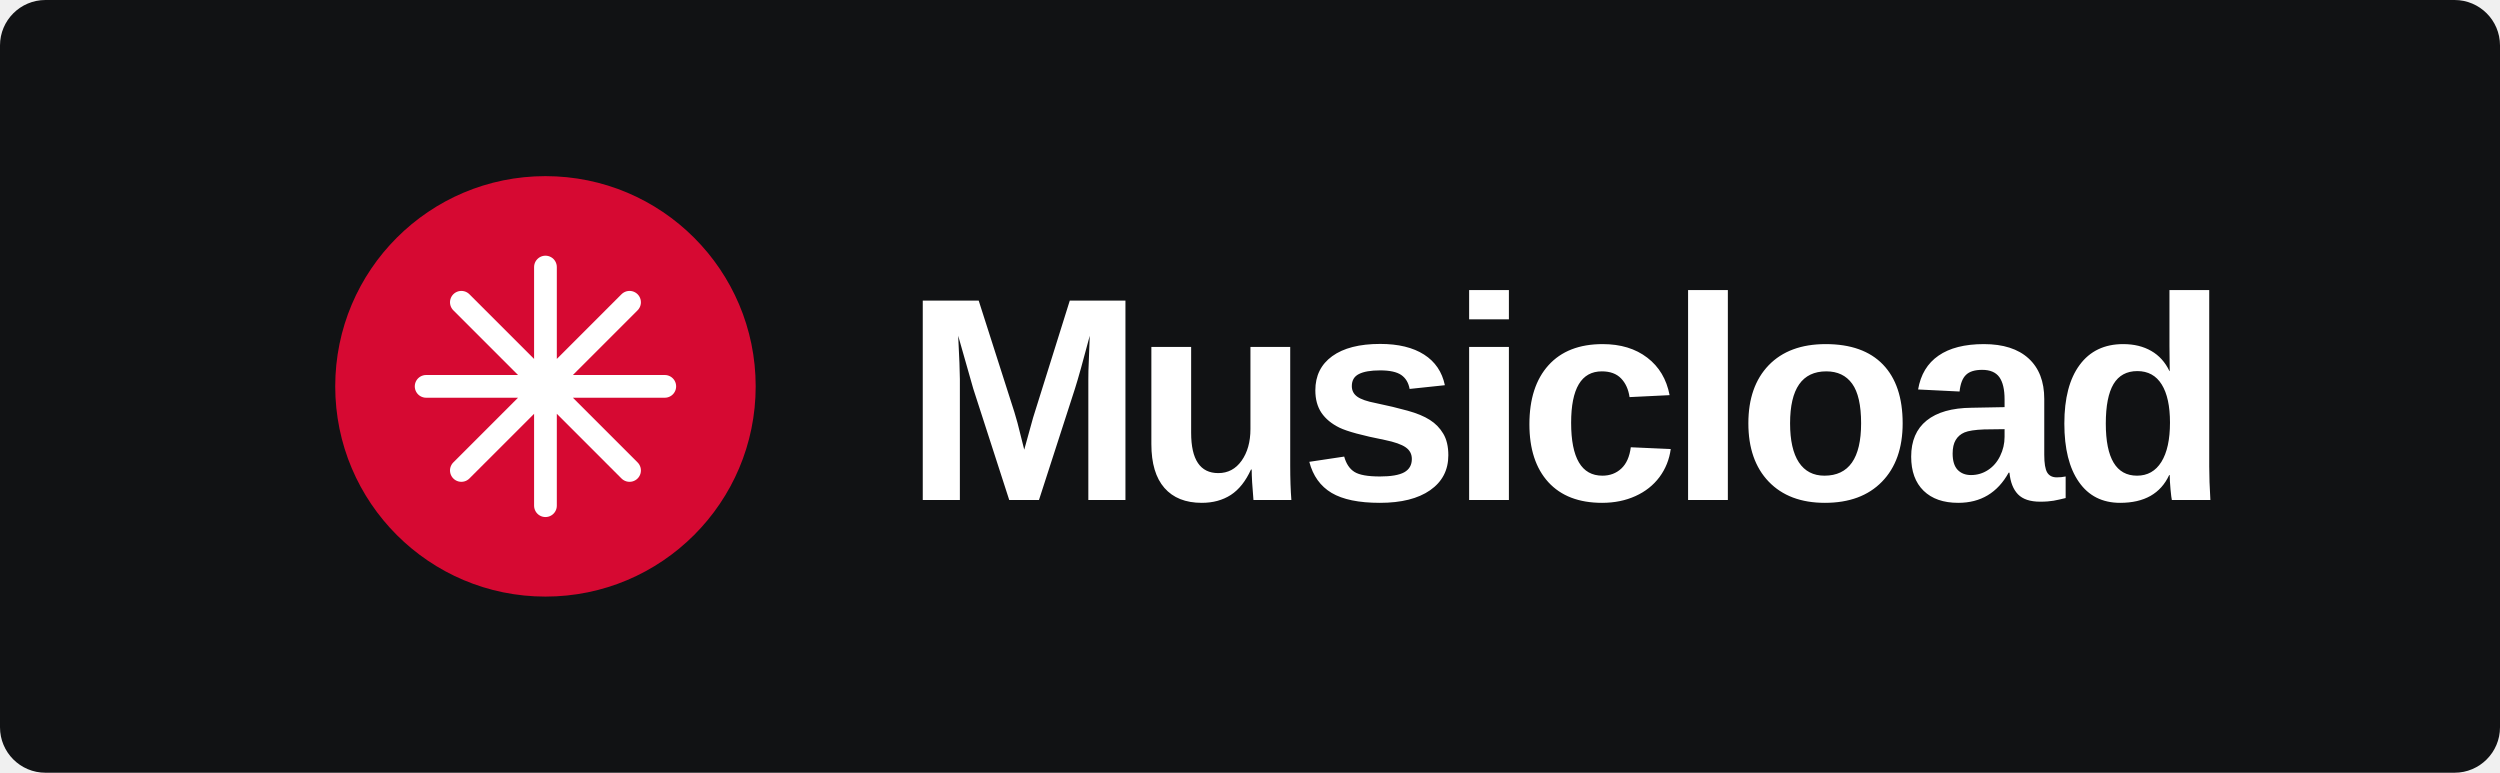
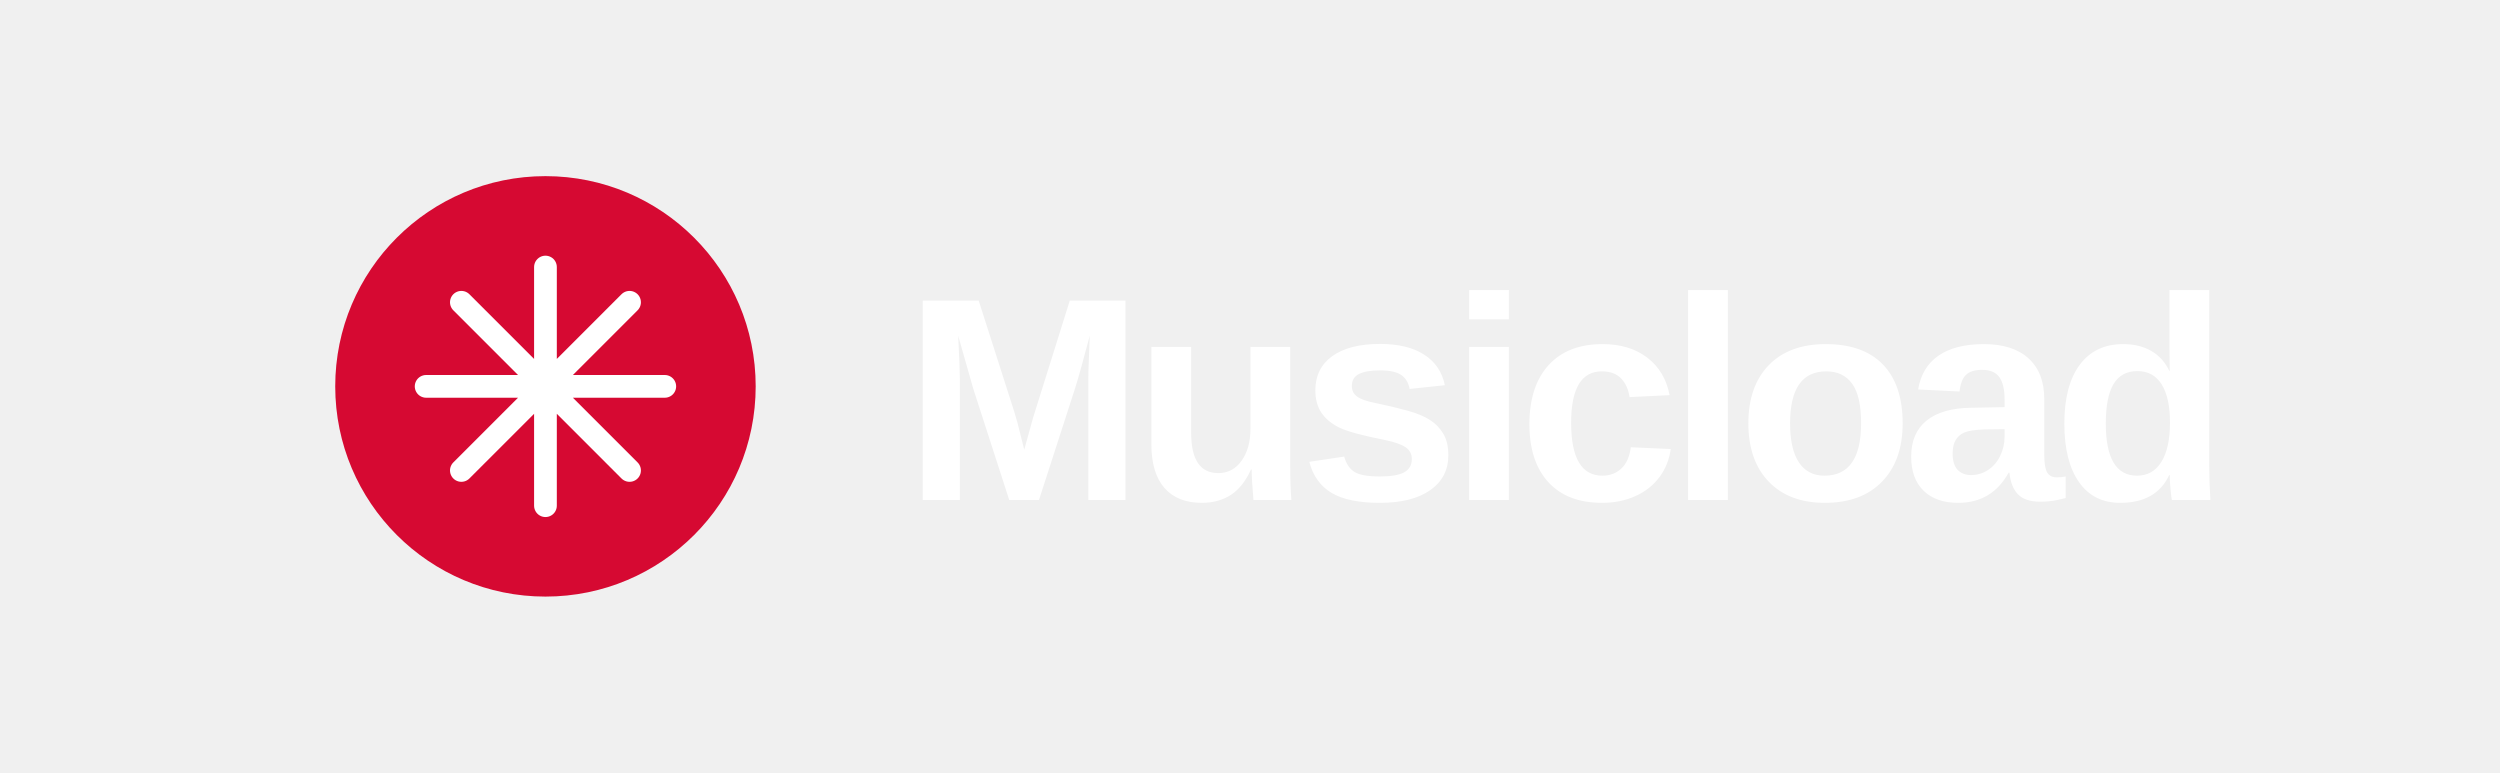
- <svg xmlns="http://www.w3.org/2000/svg" viewBox="0 0 440 136" role="img" aria-label="Musicload">
-   <rect width="440" height="136" rx="8" fill="#111214" />
+ <svg xmlns="http://www.w3.org/2000/svg" viewBox="0 0 440 136" role="img" aria-label="Musicload" style="background: transparent;">
  <circle cx="96" cy="68" r="37" fill="#d60932" />
  <g fill="none" stroke="#fff" stroke-linecap="round" stroke-width="4">
    <path d="M96 47v42M75 68h42M81.2 53.2l29.6 29.6M110.8 53.2 81.2 82.8" />
  </g>
  <text x="159" y="88" fill="#fff" font-family="Arial, Helvetica, sans-serif" font-size="51" font-weight="700" letter-spacing="-2">Musicload</text>
</svg>
